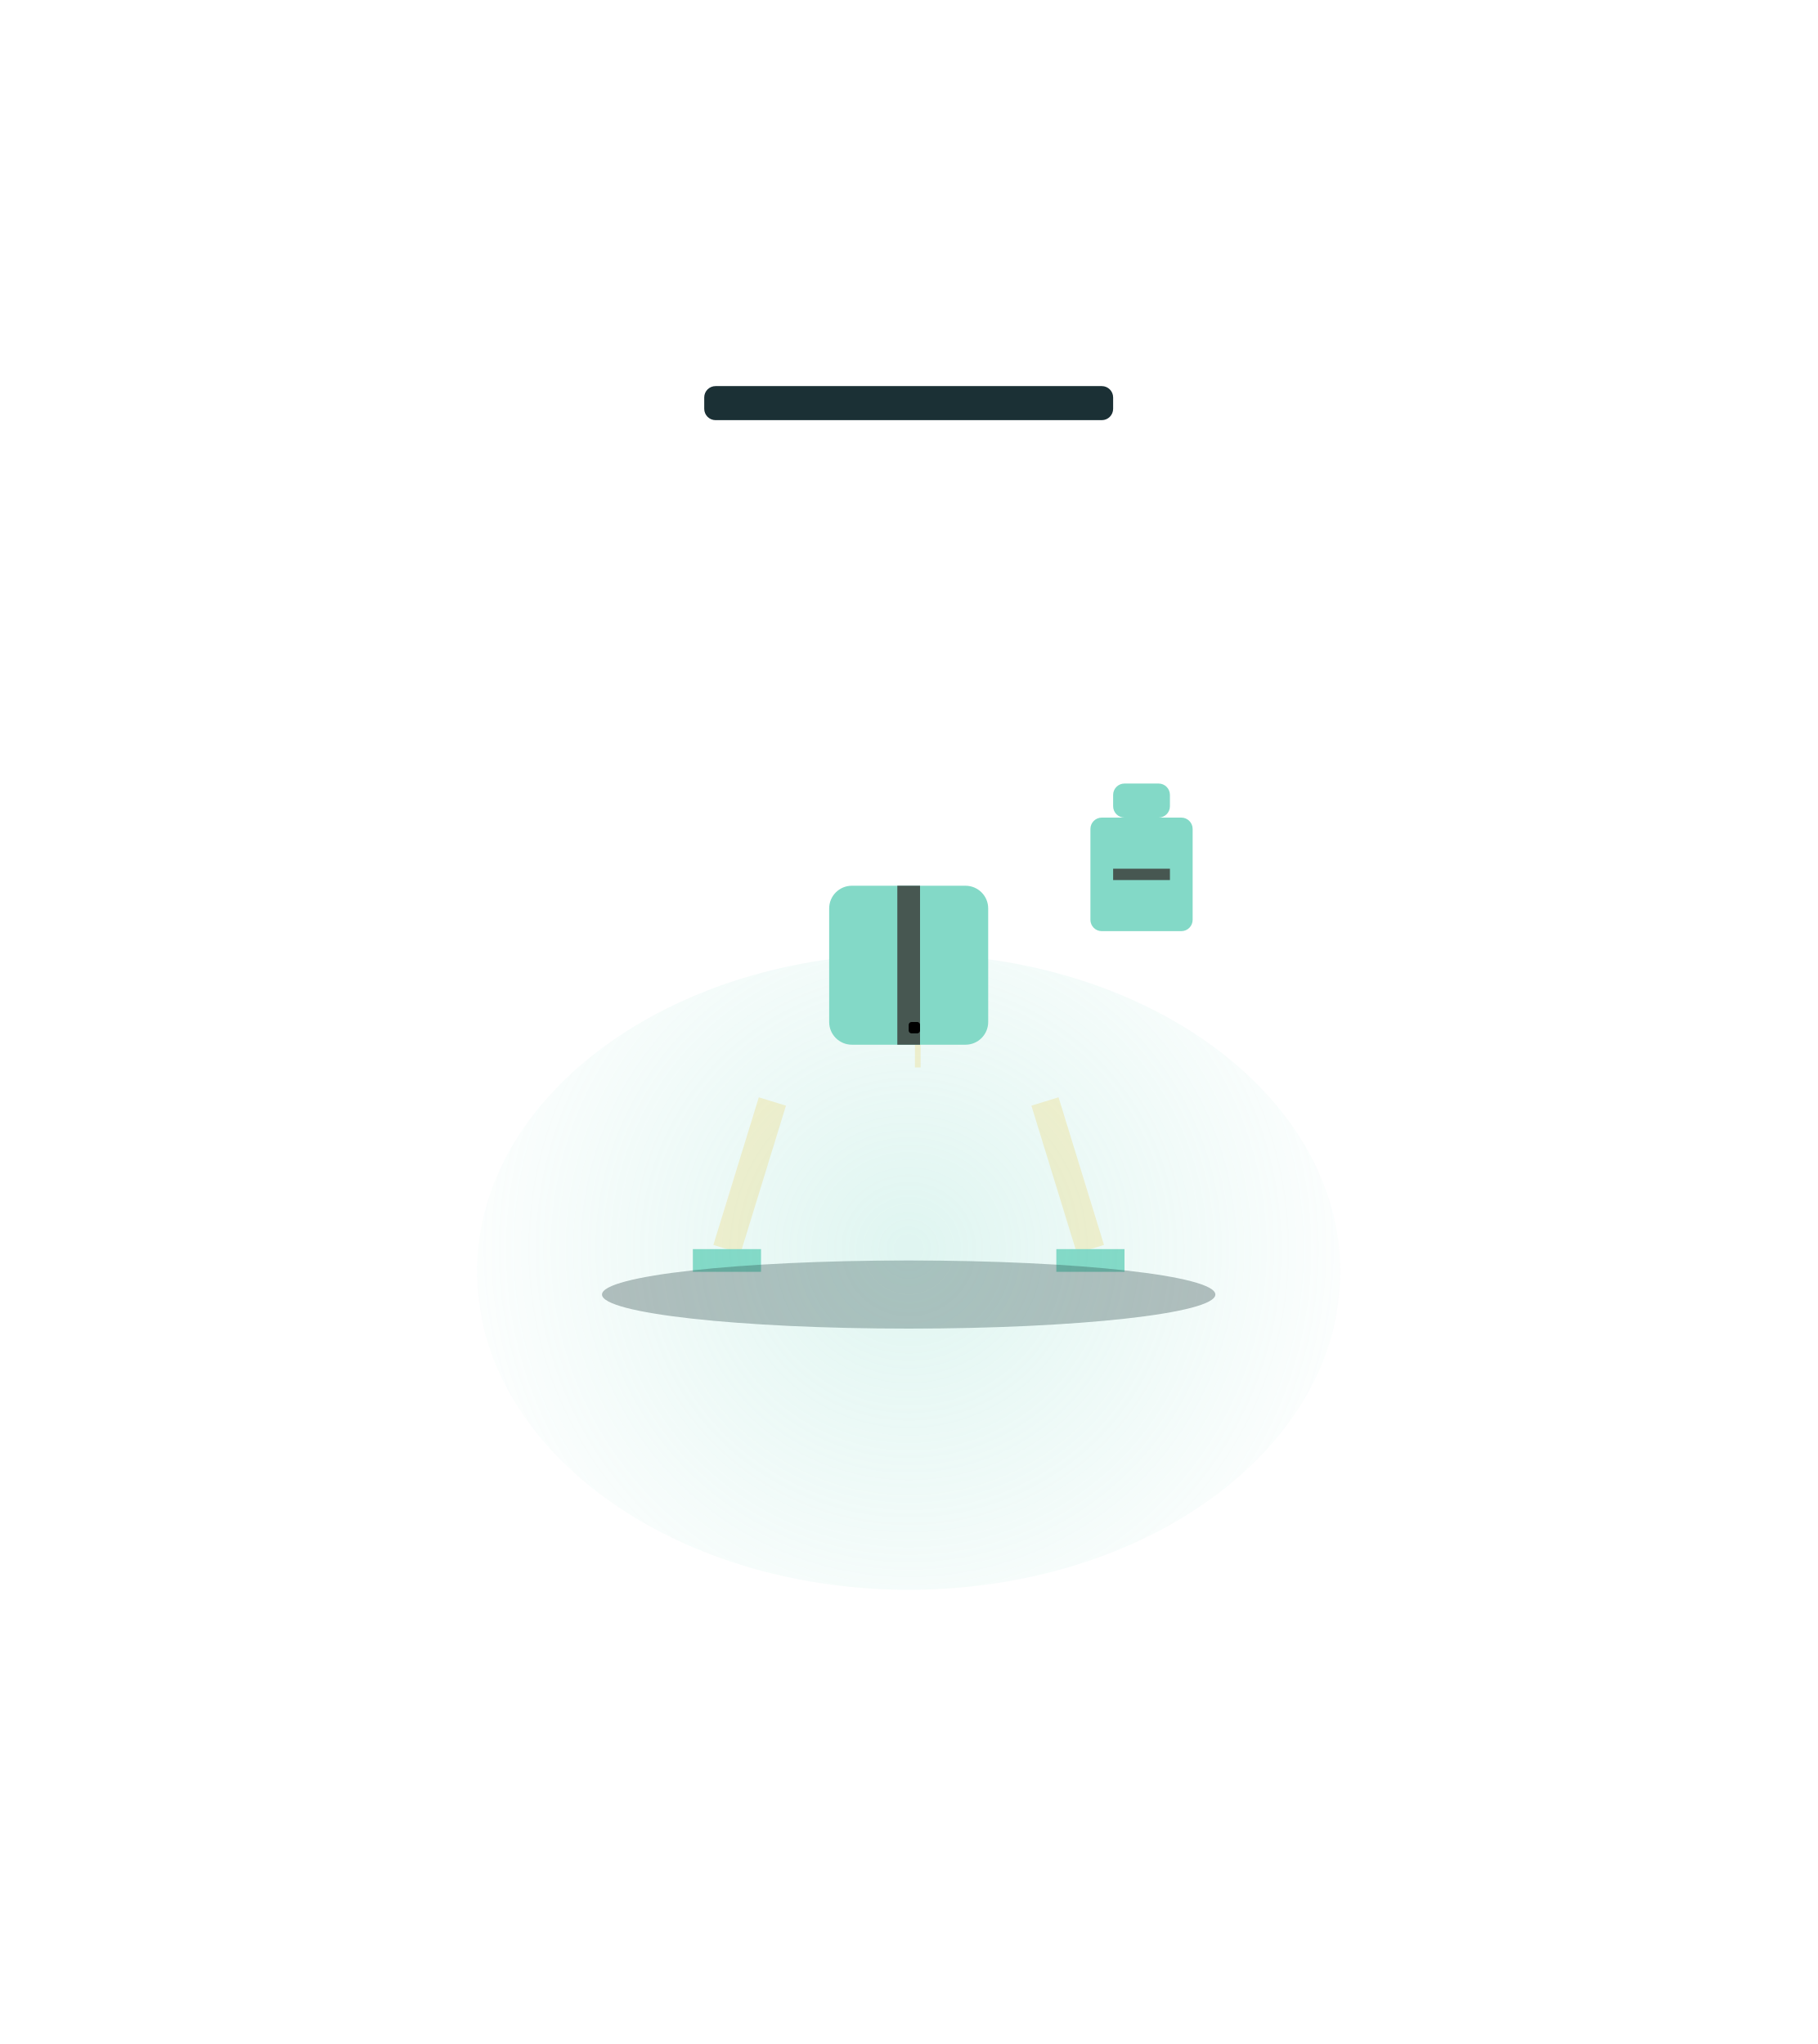
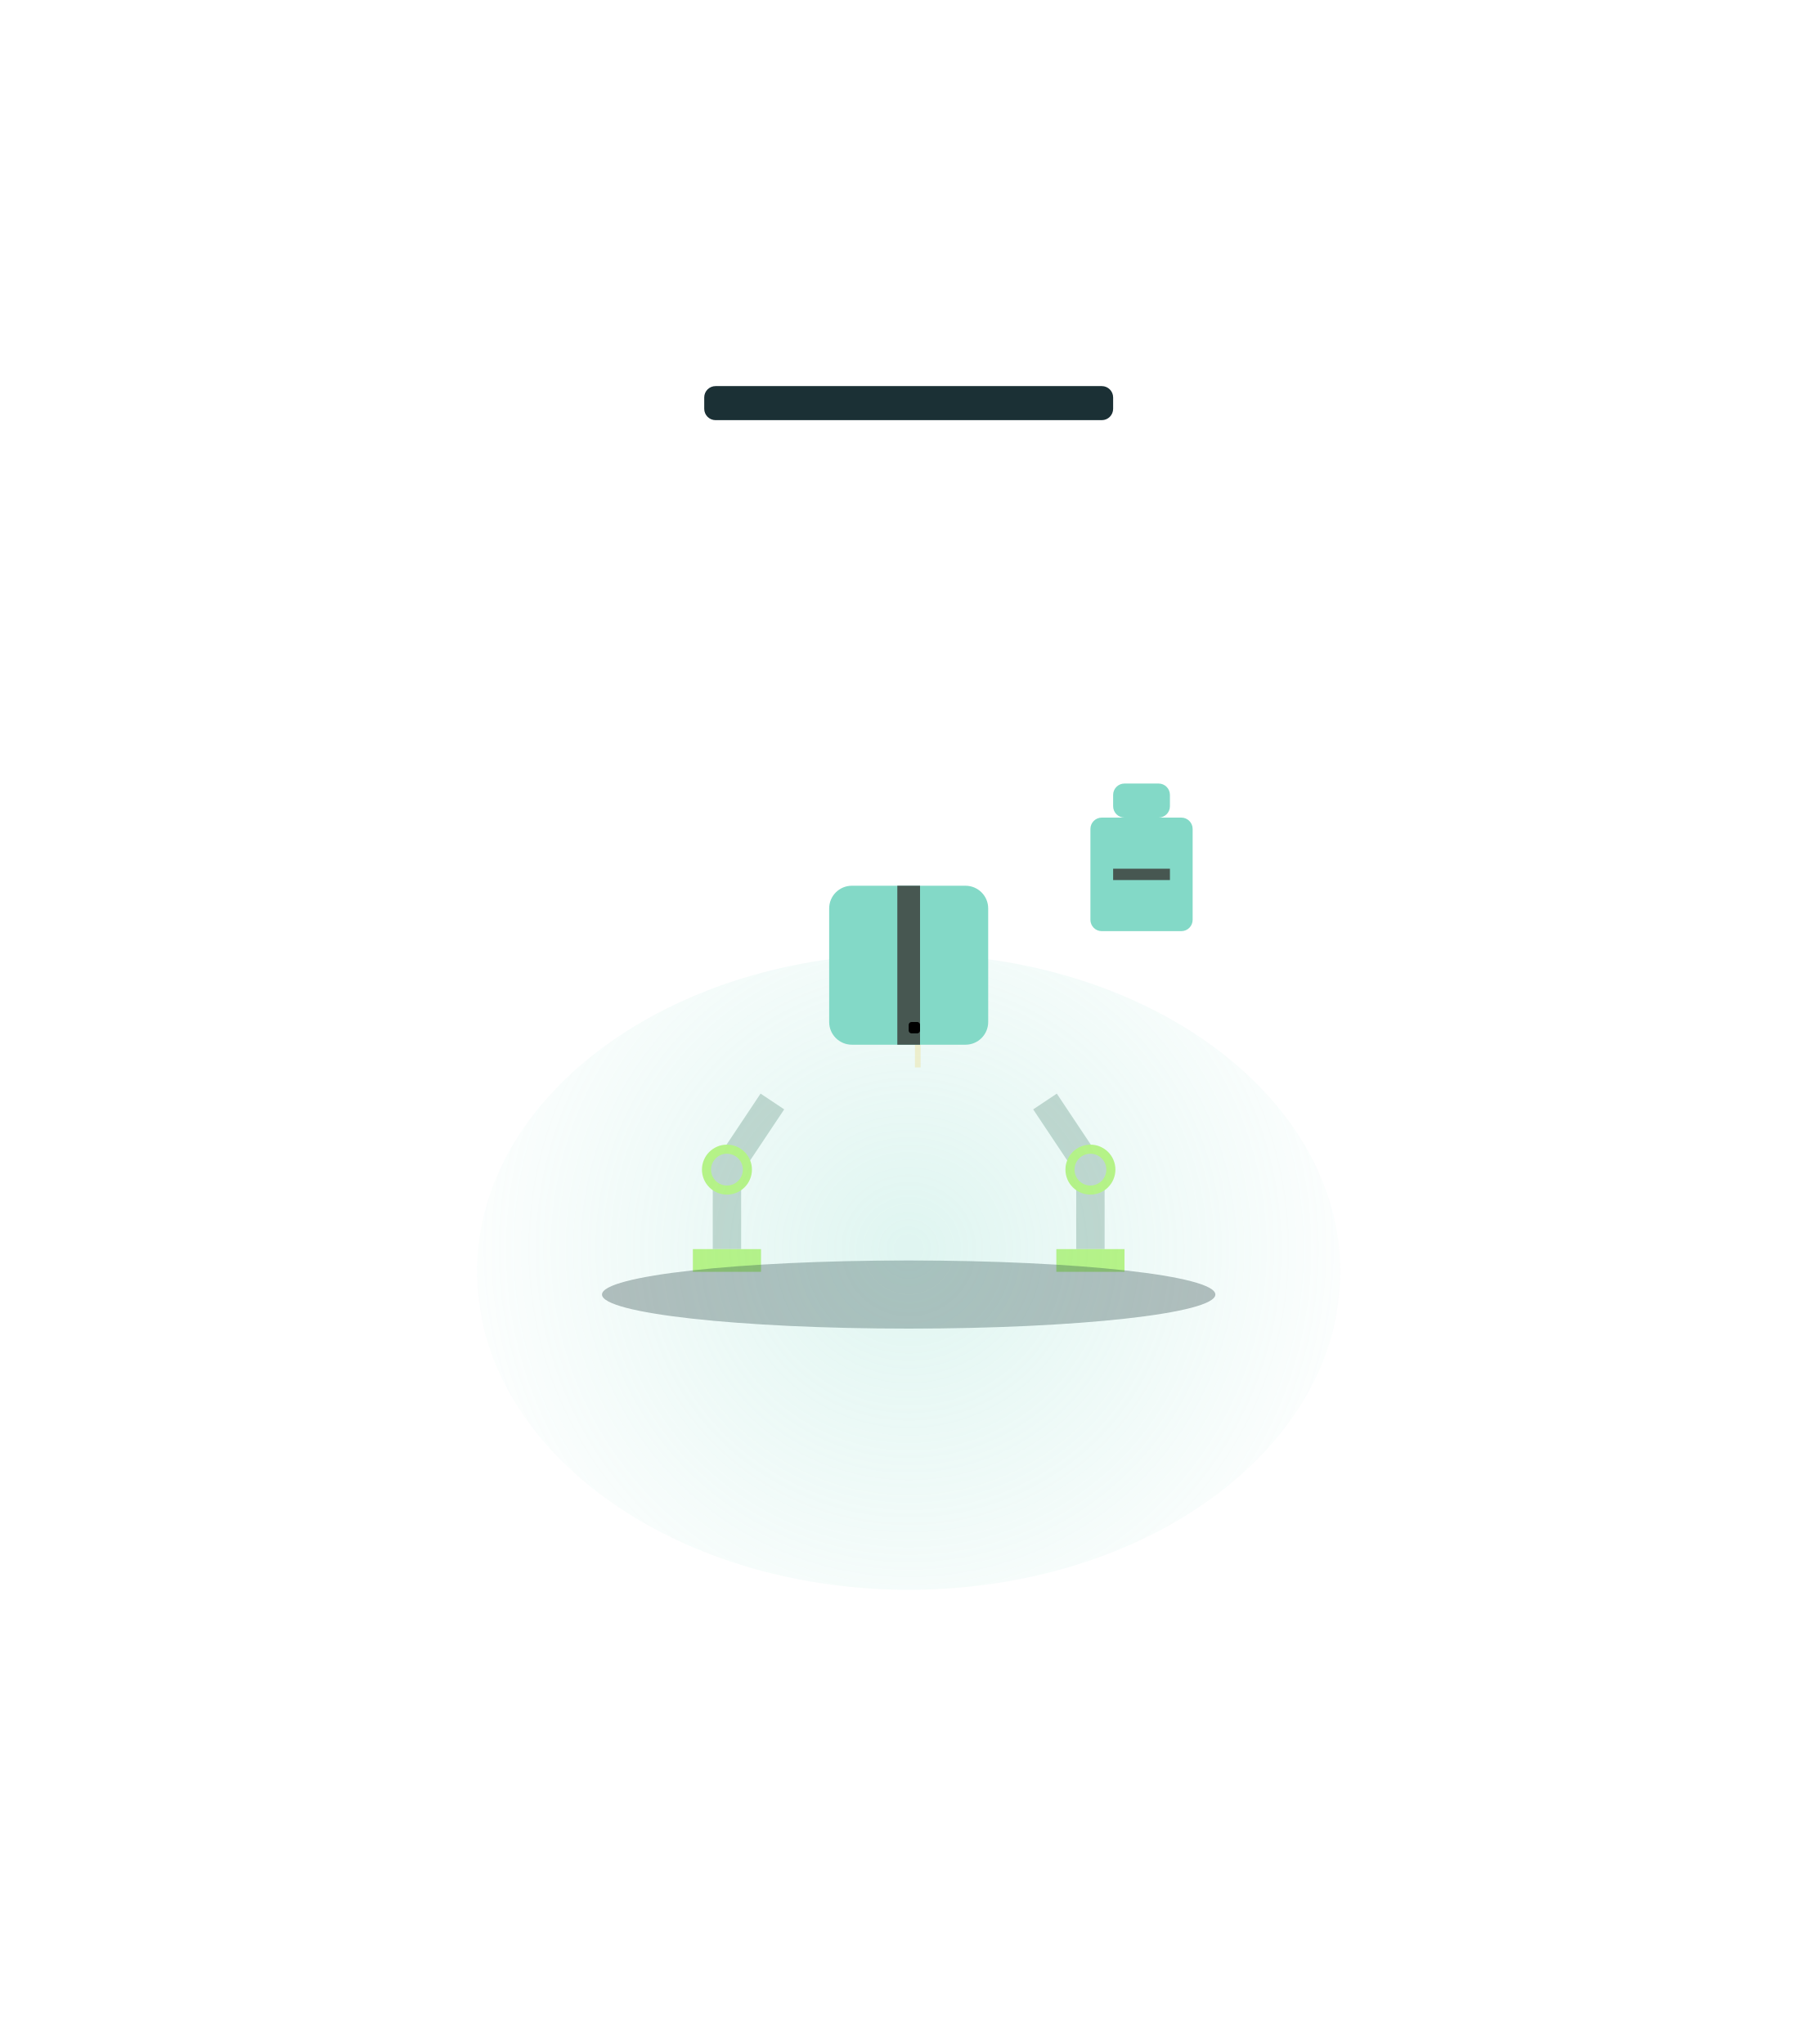
<svg xmlns="http://www.w3.org/2000/svg" viewBox="-80 -90 160 180" overflow="visible">
  <defs>
    <radialGradient id="thrust-glow" gradientUnits="userSpaceOnUse" fx="0" fy="20" cx="0" cy="20" r="43" fr="1">
      <stop offset="0" stop-color="#83d9c740" />
      <stop offset="1" stop-color="#83d9c700" />
    </radialGradient>
  </defs>
  <style>
    .zeta-tip[data-negative="true"] { fill: #83d9c7; }
  </style>
  <g id="star-small">
    <rect width=".9" height=".9" fill="#fff2ce" />
  </g>
  <g id="star-large">
    <rect width="1.8" height="1.8" fill="#fff2ce" />
    <path d="M-3 .8H4 M.8 -3V4" fill="none" stroke="#fff2ce" stroke-width=".5" />
  </g>
  <g id="gear" fill="none">
-     <path d="M-12 7L-16 20 M12 7L16 20" stroke="#fff2ce" stroke-width="2.5" />
-     <path d="M-19 21H-13 M13 21H19" stroke="#83d9c7" stroke-width="2" />
+     <path d="M-12 7L-16 13V20 M12 7L16 13V20" stroke="#c7d6d0" stroke-width="2.5" stroke-linejoin="round" />
+     <circle cx="-16" cy="13" r="1.8" fill="#c7d6d0" stroke="#bdf77d" stroke-width=".8" />
+     <circle cx="16" cy="13" r="1.8" fill="#c7d6d0" stroke="#bdf77d" stroke-width=".8" />
+     <path d="M-19 21H-13 M13 21H19" stroke="#bdf77d" stroke-width="2" />
  </g>
  <g id="ship-shadow">
    <ellipse cy="24" rx="27" ry="3" fill="#1b303555" />
  </g>
  <g id="vertical-thrust">
    <ellipse cy="22" rx="38" ry="28" fill="url(#thrust-glow)" />
    <ellipse data-wave="0" fill="none" stroke="#83d9c7" />
    <ellipse data-wave="1" fill="none" stroke="#83d9c7" />
    <ellipse data-wave="2" fill="none" stroke="#83d9c7" />
    <ellipse data-wave="3" fill="none" stroke="#83d9c7" />
  </g>
  <g id="horizontal-thrust" fill="none" stroke="#83d9c7" stroke-width="1.5">
    <ellipse data-wave="0" />
    <ellipse data-wave="1" />
    <ellipse data-wave="2" />
  </g>
  <g id="carried-order" font-family="monospace" text-anchor="middle">
    <rect x="16" y="-18" width="9" height="10" rx="1" fill="#83d9c7" />
    <rect x="18" y="-21" width="5" height="3" rx="1" fill="#83d9c7" />
    <path d="M18 -13H23" stroke="#475751" />
    <text class="zeta-tip" data-tip="" x="21" y="-30" fill="#fff2ce" font-size="12" font-weight="bold" />
    <text data-destination="" y="-46" fill="#fff2ce" font-size="9" />
  </g>
  <g id="waiting-order" font-family="monospace" text-anchor="middle">
    <rect x="-7" y="-12" width="14" height="14" rx="2" fill="#83d9c7" />
    <path d="M0 -12V2" stroke="#475751" stroke-width="2" />
    <text class="zeta-tip" data-tip="" y="-22" fill="#83d9c7" font-size="12" font-weight="bold" />
    <text data-count="" y="15" fill="#fff2ce" font-size="9" />
  </g>
  <g id="service" font-family="monospace" text-anchor="middle">
    <g data-dwell="">
      <rect x="-18" y="-56" width="36" height="3" rx="1" fill="#1b3035" />
      <rect data-progress="" x="-18" y="-56" height="3" rx="1" fill="#83d9c7" />
    </g>
    <text data-refuel="" y="-66" fill="#83d9c7" font-size="10" font-weight="bold" />
  </g>
  <g id="particle" data-crash-colors="#83d9c7,#83d9c7,#fff2ce" data-service-color="#83d9c7">
    <rect width="1" height="1" rx=".25" />
  </g>
  <g id="crash-message" font-family="monospace" text-anchor="middle">
    <text x="640" y="420" fill="#fff2ce" font-size="22" font-weight="bold">SAUCER LOST</text>
    <text data-message="" x="640" y="449" fill="#83d9c7" font-size="10" />
  </g>
</svg>
